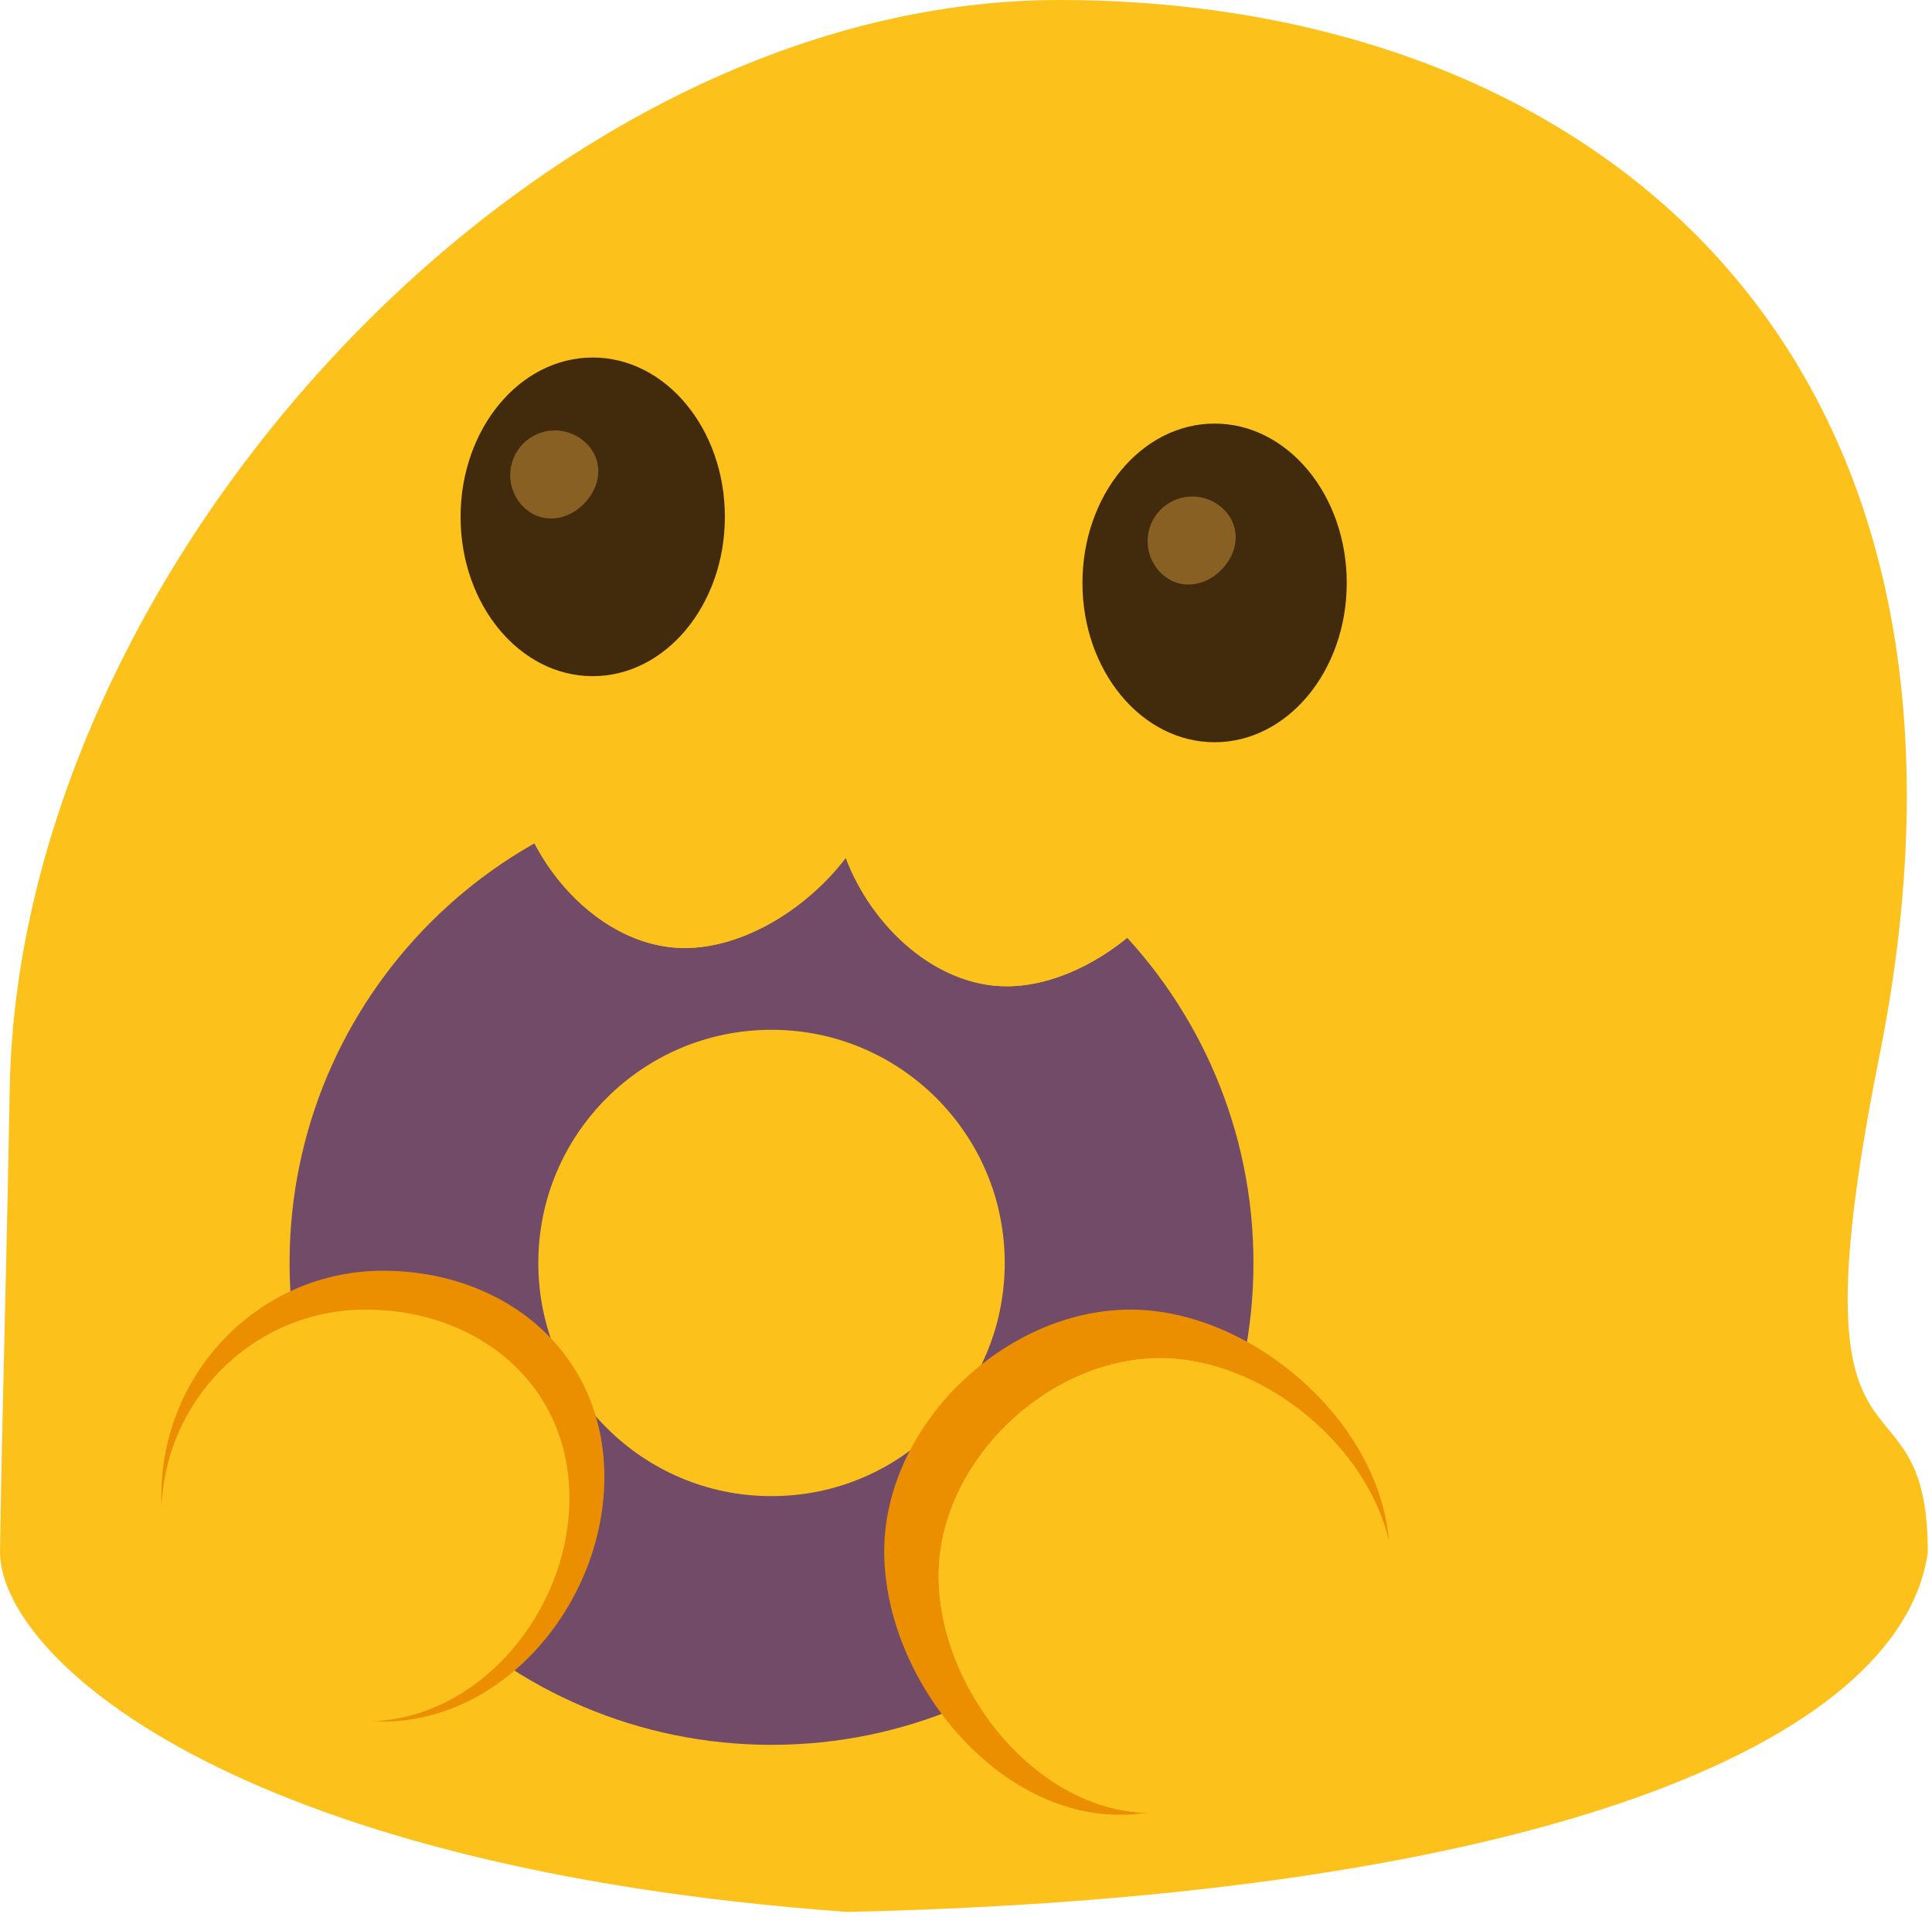
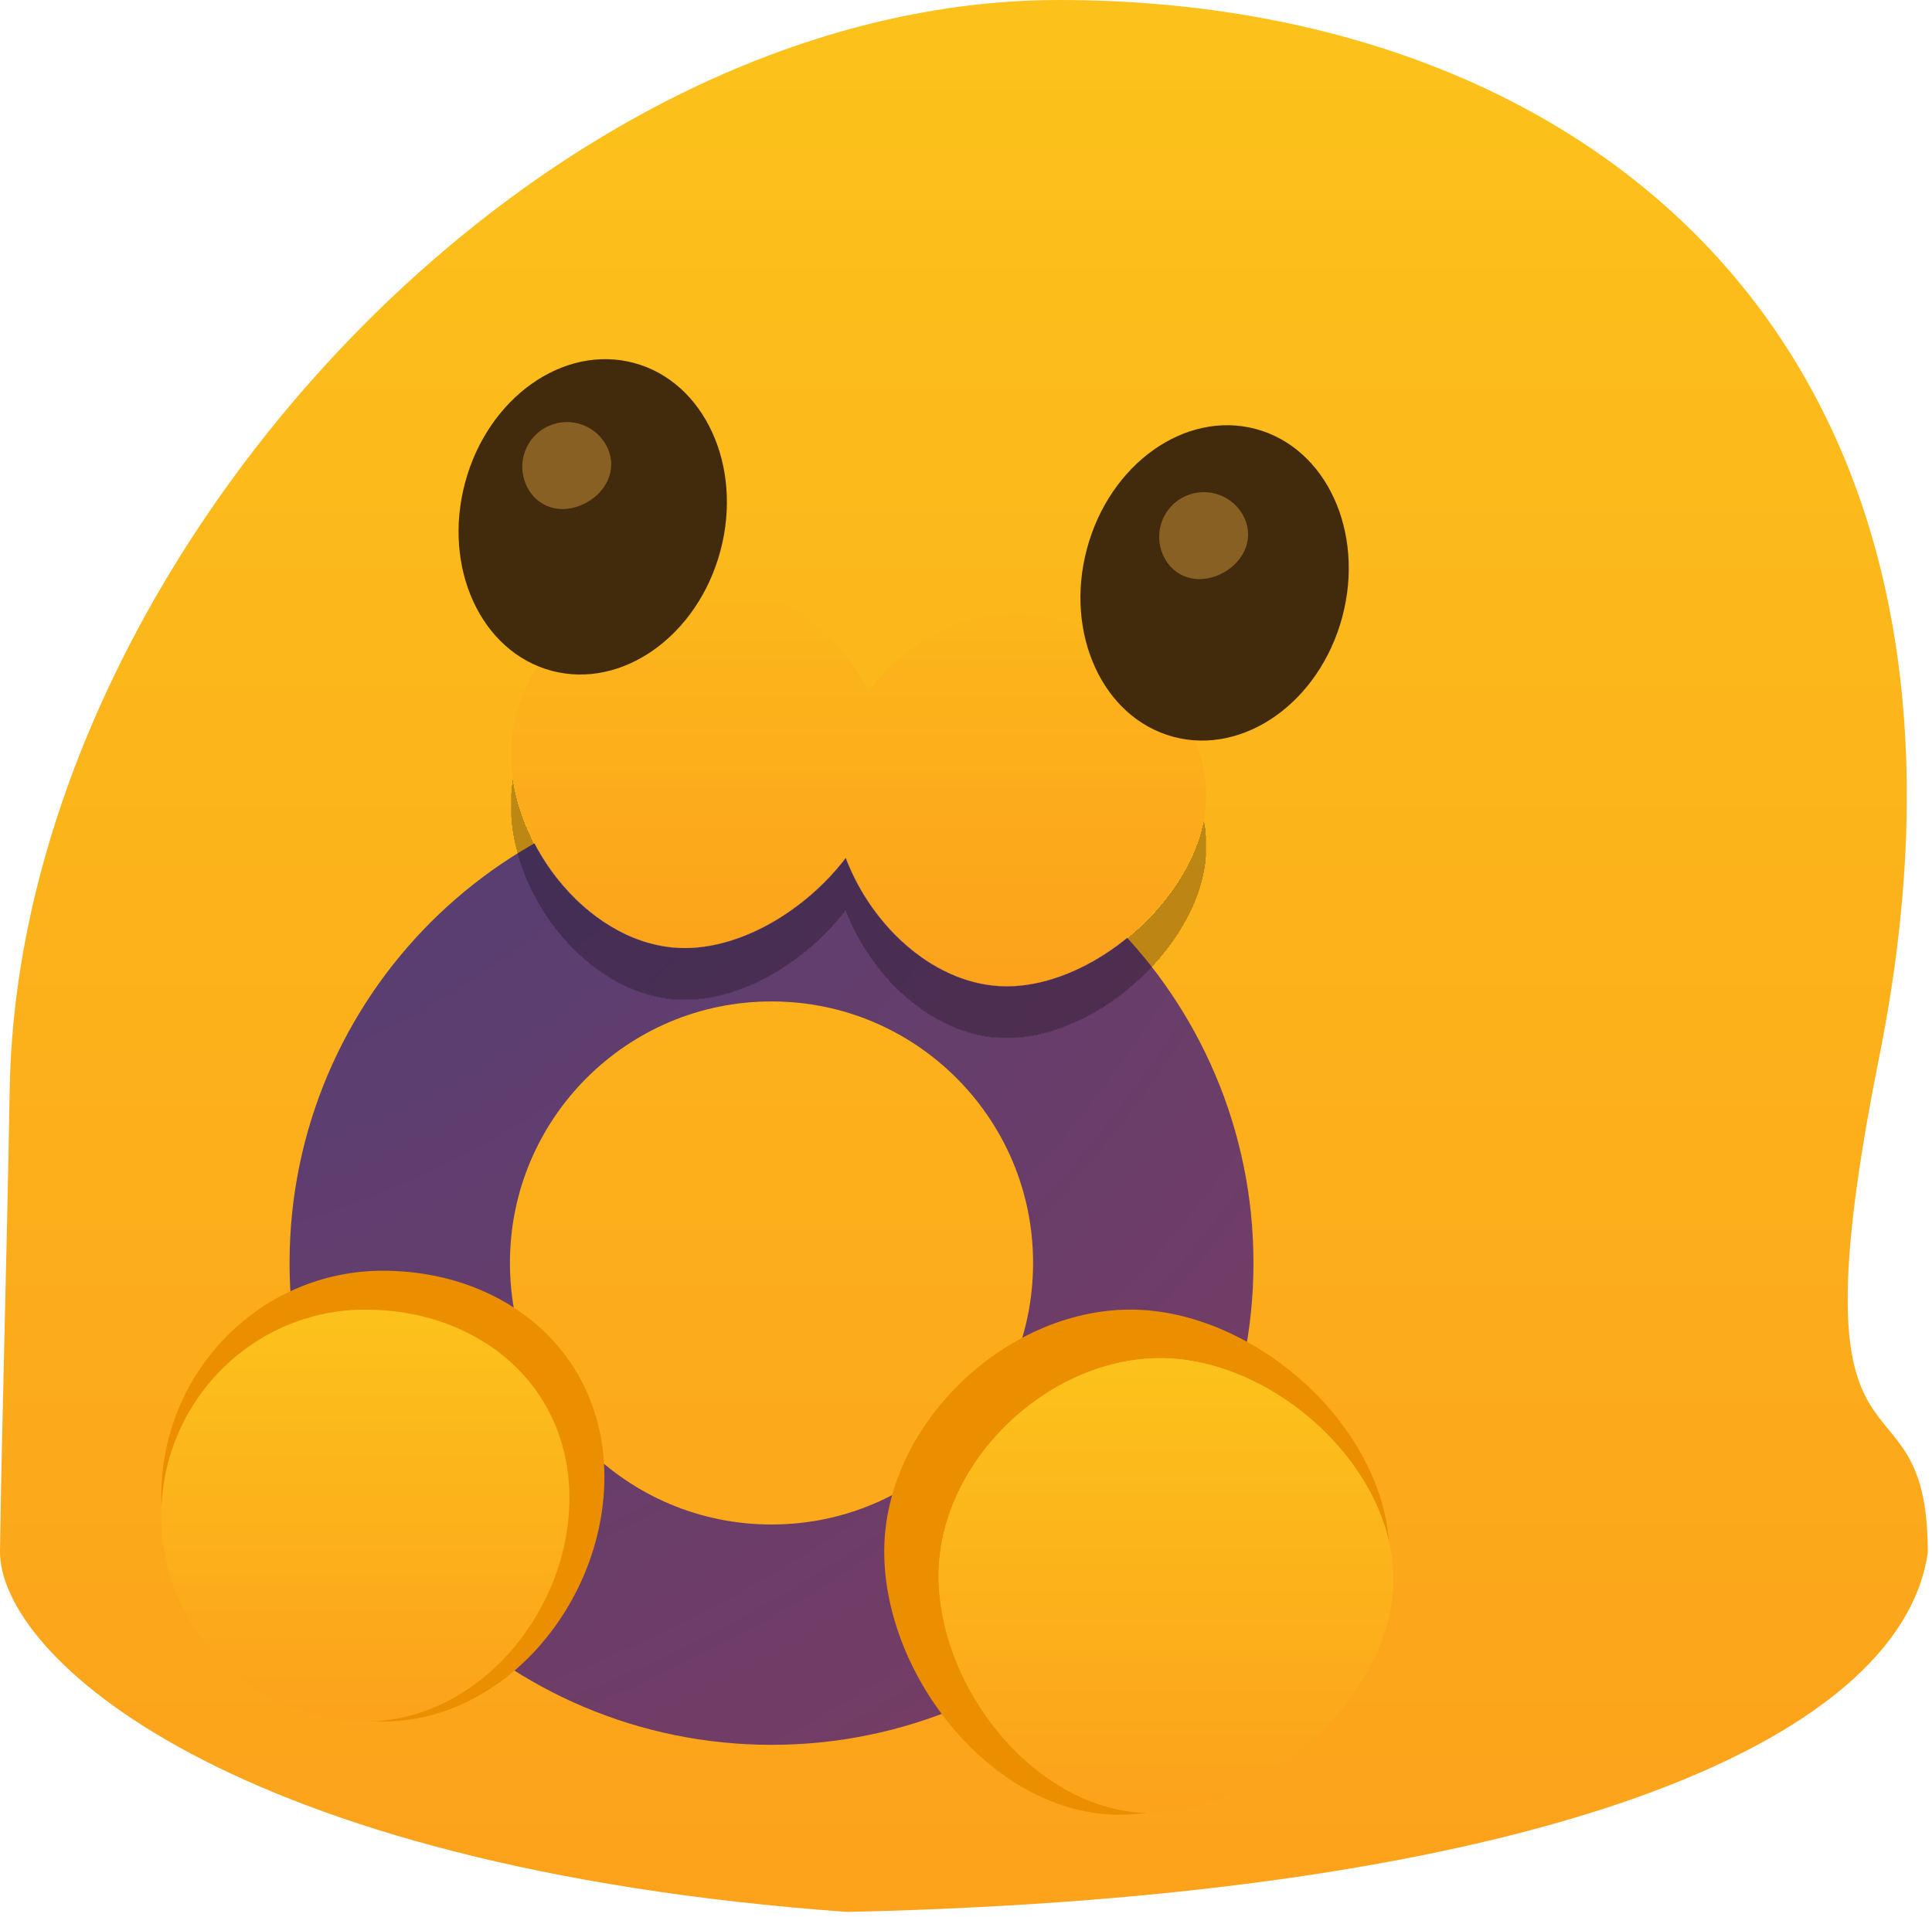
<svg xmlns="http://www.w3.org/2000/svg" width="263" height="261" viewBox="0 0 263 261" fill="none">
-   <path d="M255.815 143.912C243.189 206.874 262.429 183.858 262.429 211.371C258.725 237.296 209.222 258.192 115.342 260.311C31.217 254.227 -0.221 225.392 0.001 211.106C0.326 190.207 0.795 177.509 1.324 148.145C2.608 76.858 72.879 0 144.178 0C215.476 0 275.392 46.295 255.815 143.912Z" fill="#FCC21B" />
-   <circle cx="105.025" cy="171.954" r="48.676" stroke="#714B67" stroke-width="33.862" />
+   <path d="M255.815 143.912C243.189 206.874 262.429 183.858 262.429 211.371C258.725 237.296 209.222 258.192 115.342 260.311C31.217 254.227 -0.221 225.392 0.001 211.106C0.326 190.207 0.795 177.509 1.324 148.145C2.608 76.858 72.879 0 144.178 0C215.476 0 275.392 46.295 255.815 143.912Z" fill="url(#paint0_linear_6_48)" />
+   <circle cx="105.025" cy="171.954" r="50.607" stroke="url(#paint1_radial_6_48)" stroke-width="30" />
  <path d="M189.15 211.812C189.15 229.019 169.453 247.084 152.408 247.084C135.363 247.084 120.369 228.432 120.369 211.224C120.369 194.016 136.832 178.303 153.878 178.303C170.923 178.303 189.15 194.604 189.15 211.812Z" fill="#EB8F00" />
  <path d="M82.274 201.094C82.274 218.042 68.772 234.386 52.116 234.386C35.461 234.386 21.958 220.647 21.958 203.699C21.958 186.751 35.461 173.012 52.116 173.012C68.772 173.012 82.274 184.145 82.274 201.094Z" fill="#EB8F00" />
-   <path d="M189.679 215.074C189.679 230.561 171.952 246.82 156.611 246.82C141.27 246.82 127.776 230.032 127.776 214.545C127.776 199.058 142.593 184.916 157.934 184.916C173.275 184.916 189.679 199.587 189.679 215.074Z" fill="#FCC21B" />
-   <path d="M189.679 215.074C189.679 230.561 171.952 246.82 156.611 246.82C141.27 246.82 127.776 230.032 127.776 214.545C127.776 199.058 142.593 184.916 157.934 184.916C173.275 184.916 189.679 199.587 189.679 215.074Z" fill="#FCC21B" />
-   <path d="M77.513 203.964C77.513 219.451 65.076 234.386 49.735 234.386C34.395 234.386 21.958 221.831 21.958 206.344C21.958 190.857 34.395 178.303 49.735 178.303C65.076 178.303 77.513 188.477 77.513 203.964Z" fill="#FCC21B" />
-   <path fill-rule="evenodd" clip-rule="evenodd" d="M115.13 116.796C109.768 123.835 101.112 129.075 93.225 129.075C80.644 129.075 69.576 115.307 69.576 102.605C69.576 89.903 81.728 78.305 94.31 78.305C103.863 78.305 113.918 85.241 118.206 94.139C122.897 87.857 130.437 83.512 138.137 83.512C150.719 83.512 164.173 95.545 164.173 108.246C164.173 120.948 149.634 134.282 137.052 134.282C127.442 134.282 118.716 126.25 115.13 116.796Z" fill="#FCC21B" />
-   <path fill-rule="evenodd" clip-rule="evenodd" d="M115.13 116.796C109.768 123.835 101.112 129.075 93.225 129.075C80.644 129.075 69.576 115.307 69.576 102.605C69.576 89.903 81.728 78.305 94.31 78.305C103.863 78.305 113.918 85.241 118.206 94.139C122.897 87.857 130.437 83.512 138.137 83.512C150.719 83.512 164.173 95.545 164.173 108.246C164.173 120.948 149.634 134.282 137.052 134.282C127.442 134.282 118.716 126.25 115.13 116.796Z" fill="#FCC21B" />
-   <ellipse cx="165.341" cy="79.363" rx="17.989" ry="21.693" fill="#422B0D" />
-   <ellipse cx="80.687" cy="70.369" rx="17.989" ry="21.693" fill="#422B0D" />
-   <path d="M166.609 69.38C168.985 71.756 168.611 75.235 166.234 77.611C163.858 79.987 160.38 80.361 158.004 77.985C155.628 75.609 155.628 71.756 158.004 69.38C160.38 67.004 164.232 67.004 166.609 69.38Z" fill="#896024" />
-   <path d="M79.838 60.386C82.214 62.762 81.84 66.24 79.464 68.617C77.088 70.993 73.609 71.367 71.233 68.991C68.857 66.614 68.857 62.762 71.233 60.386C73.609 58.01 77.462 58.01 79.838 60.386Z" fill="#896024" />
+   <path d="M189.679 215.074C189.679 230.561 171.952 246.82 156.611 246.82C141.27 246.82 127.776 230.032 127.776 214.545C127.776 199.058 142.593 184.916 157.934 184.916C173.275 184.916 189.679 199.587 189.679 215.074Z" fill="url(#paint2_linear_6_48)" />
+   <path d="M189.679 215.074C189.679 230.561 171.952 246.82 156.611 246.82C141.27 246.82 127.776 230.032 127.776 214.545C127.776 199.058 142.593 184.916 157.934 184.916C173.275 184.916 189.679 199.587 189.679 215.074Z" fill="url(#paint3_linear_6_48)" />
+   <path d="M77.513 203.964C77.513 219.451 65.076 234.386 49.736 234.386C34.395 234.386 21.958 221.831 21.958 206.344C21.958 190.857 34.395 178.303 49.736 178.303C65.076 178.303 77.513 188.477 77.513 203.964Z" fill="url(#paint4_linear_6_48)" />
+   <g filter="url(#filter0_d_6_48)">
+     <path fill-rule="evenodd" clip-rule="evenodd" d="M115.13 116.796C109.768 123.835 101.112 129.075 93.225 129.075C80.644 129.075 69.576 115.307 69.576 102.605C69.576 89.903 81.728 78.305 94.31 78.305C103.863 78.305 113.918 85.241 118.206 94.139C122.897 87.857 130.437 83.512 138.137 83.512C150.719 83.512 164.173 95.545 164.173 108.246C164.173 120.948 149.634 134.282 137.052 134.282C127.442 134.282 118.716 126.25 115.13 116.796Z" fill="url(#paint5_linear_6_48)" />
+   </g>
+   <ellipse cx="165.341" cy="79.363" rx="17.989" ry="21.693" transform="rotate(15 165.341 79.3633)" fill="#422B0D" />
+   <ellipse cx="80.687" cy="70.369" rx="17.989" ry="21.693" transform="rotate(15 80.6871 70.3688)" fill="#422B0D" />
+   <path d="M169.149 70.048C170.829 72.959 169.568 76.222 166.657 77.902C163.747 79.582 160.291 79.043 158.61 76.133C156.93 73.223 157.927 69.501 160.838 67.821C163.748 66.141 167.469 67.138 169.149 70.048Z" fill="#896024" />
+   <path d="M82.451 60.506C84.131 63.416 82.869 66.679 79.959 68.36C77.049 70.04 73.592 69.501 71.912 66.591C70.232 63.681 71.229 59.959 74.139 58.279C77.049 56.599 80.77 57.596 82.451 60.506Z" fill="#896024" />
+   <defs>
+     <filter id="filter0_d_6_48" x="69.576" y="78.305" width="94.596" height="62.977" filterUnits="userSpaceOnUse" color-interpolation-filters="sRGB">
+       <feFlood flood-opacity="0" result="BackgroundImageFix" />
+       <feColorMatrix in="SourceAlpha" type="matrix" values="0 0 0 0 0 0 0 0 0 0 0 0 0 0 0 0 0 0 127 0" result="hardAlpha" />
+       <feOffset dy="7" />
+       <feComposite in2="hardAlpha" operator="out" />
+       <feColorMatrix type="matrix" values="0 0 0 0 0 0 0 0 0 0 0 0 0 0 0 0 0 0 0.25 0" />
+       <feBlend mode="normal" in2="BackgroundImageFix" result="effect1_dropShadow_6_48" />
+       <feBlend mode="normal" in="SourceGraphic" in2="effect1_dropShadow_6_48" result="shape" />
+     </filter>
+     <linearGradient id="paint0_linear_6_48" x1="131.214" y1="0" x2="131.214" y2="260.311" gradientUnits="userSpaceOnUse">
+       <stop stop-color="#FCC21B" />
+       <stop offset="1" stop-color="#FCA21B" />
+     </linearGradient>
+     <radialGradient id="paint1_radial_6_48" cx="0" cy="0" r="1" gradientUnits="userSpaceOnUse" gradientTransform="translate(-1.5 35) rotate(51.4347) scale(236.604)">
+       <stop stop-color="#443F7D" />
+       <stop offset="1" stop-color="#733D65" />
+     </radialGradient>
+     <linearGradient id="paint2_linear_6_48" x1="158.728" y1="184.916" x2="158.728" y2="246.82" gradientUnits="userSpaceOnUse">
+       <stop stop-color="#FCC21B" />
+       <stop offset="1" stop-color="#FCA21B" />
+     </linearGradient>
+     <linearGradient id="paint3_linear_6_48" x1="158.728" y1="184.916" x2="158.728" y2="246.82" gradientUnits="userSpaceOnUse">
+       <stop stop-color="#FCC21B" />
+       <stop offset="1" stop-color="#FCA21B" />
+     </linearGradient>
+     <linearGradient id="paint4_linear_6_48" x1="49.736" y1="178.303" x2="49.736" y2="234.386" gradientUnits="userSpaceOnUse">
+       <stop stop-color="#FCC21B" />
+       <stop offset="1" stop-color="#FCA21B" />
+     </linearGradient>
+     <linearGradient id="paint5_linear_6_48" x1="116.874" y1="78.305" x2="116.874" y2="134.282" gradientUnits="userSpaceOnUse">
+       <stop stop-color="#FCB81B" />
+       <stop offset="1" stop-color="#FCA21B" />
+     </linearGradient>
+   </defs>
</svg>
